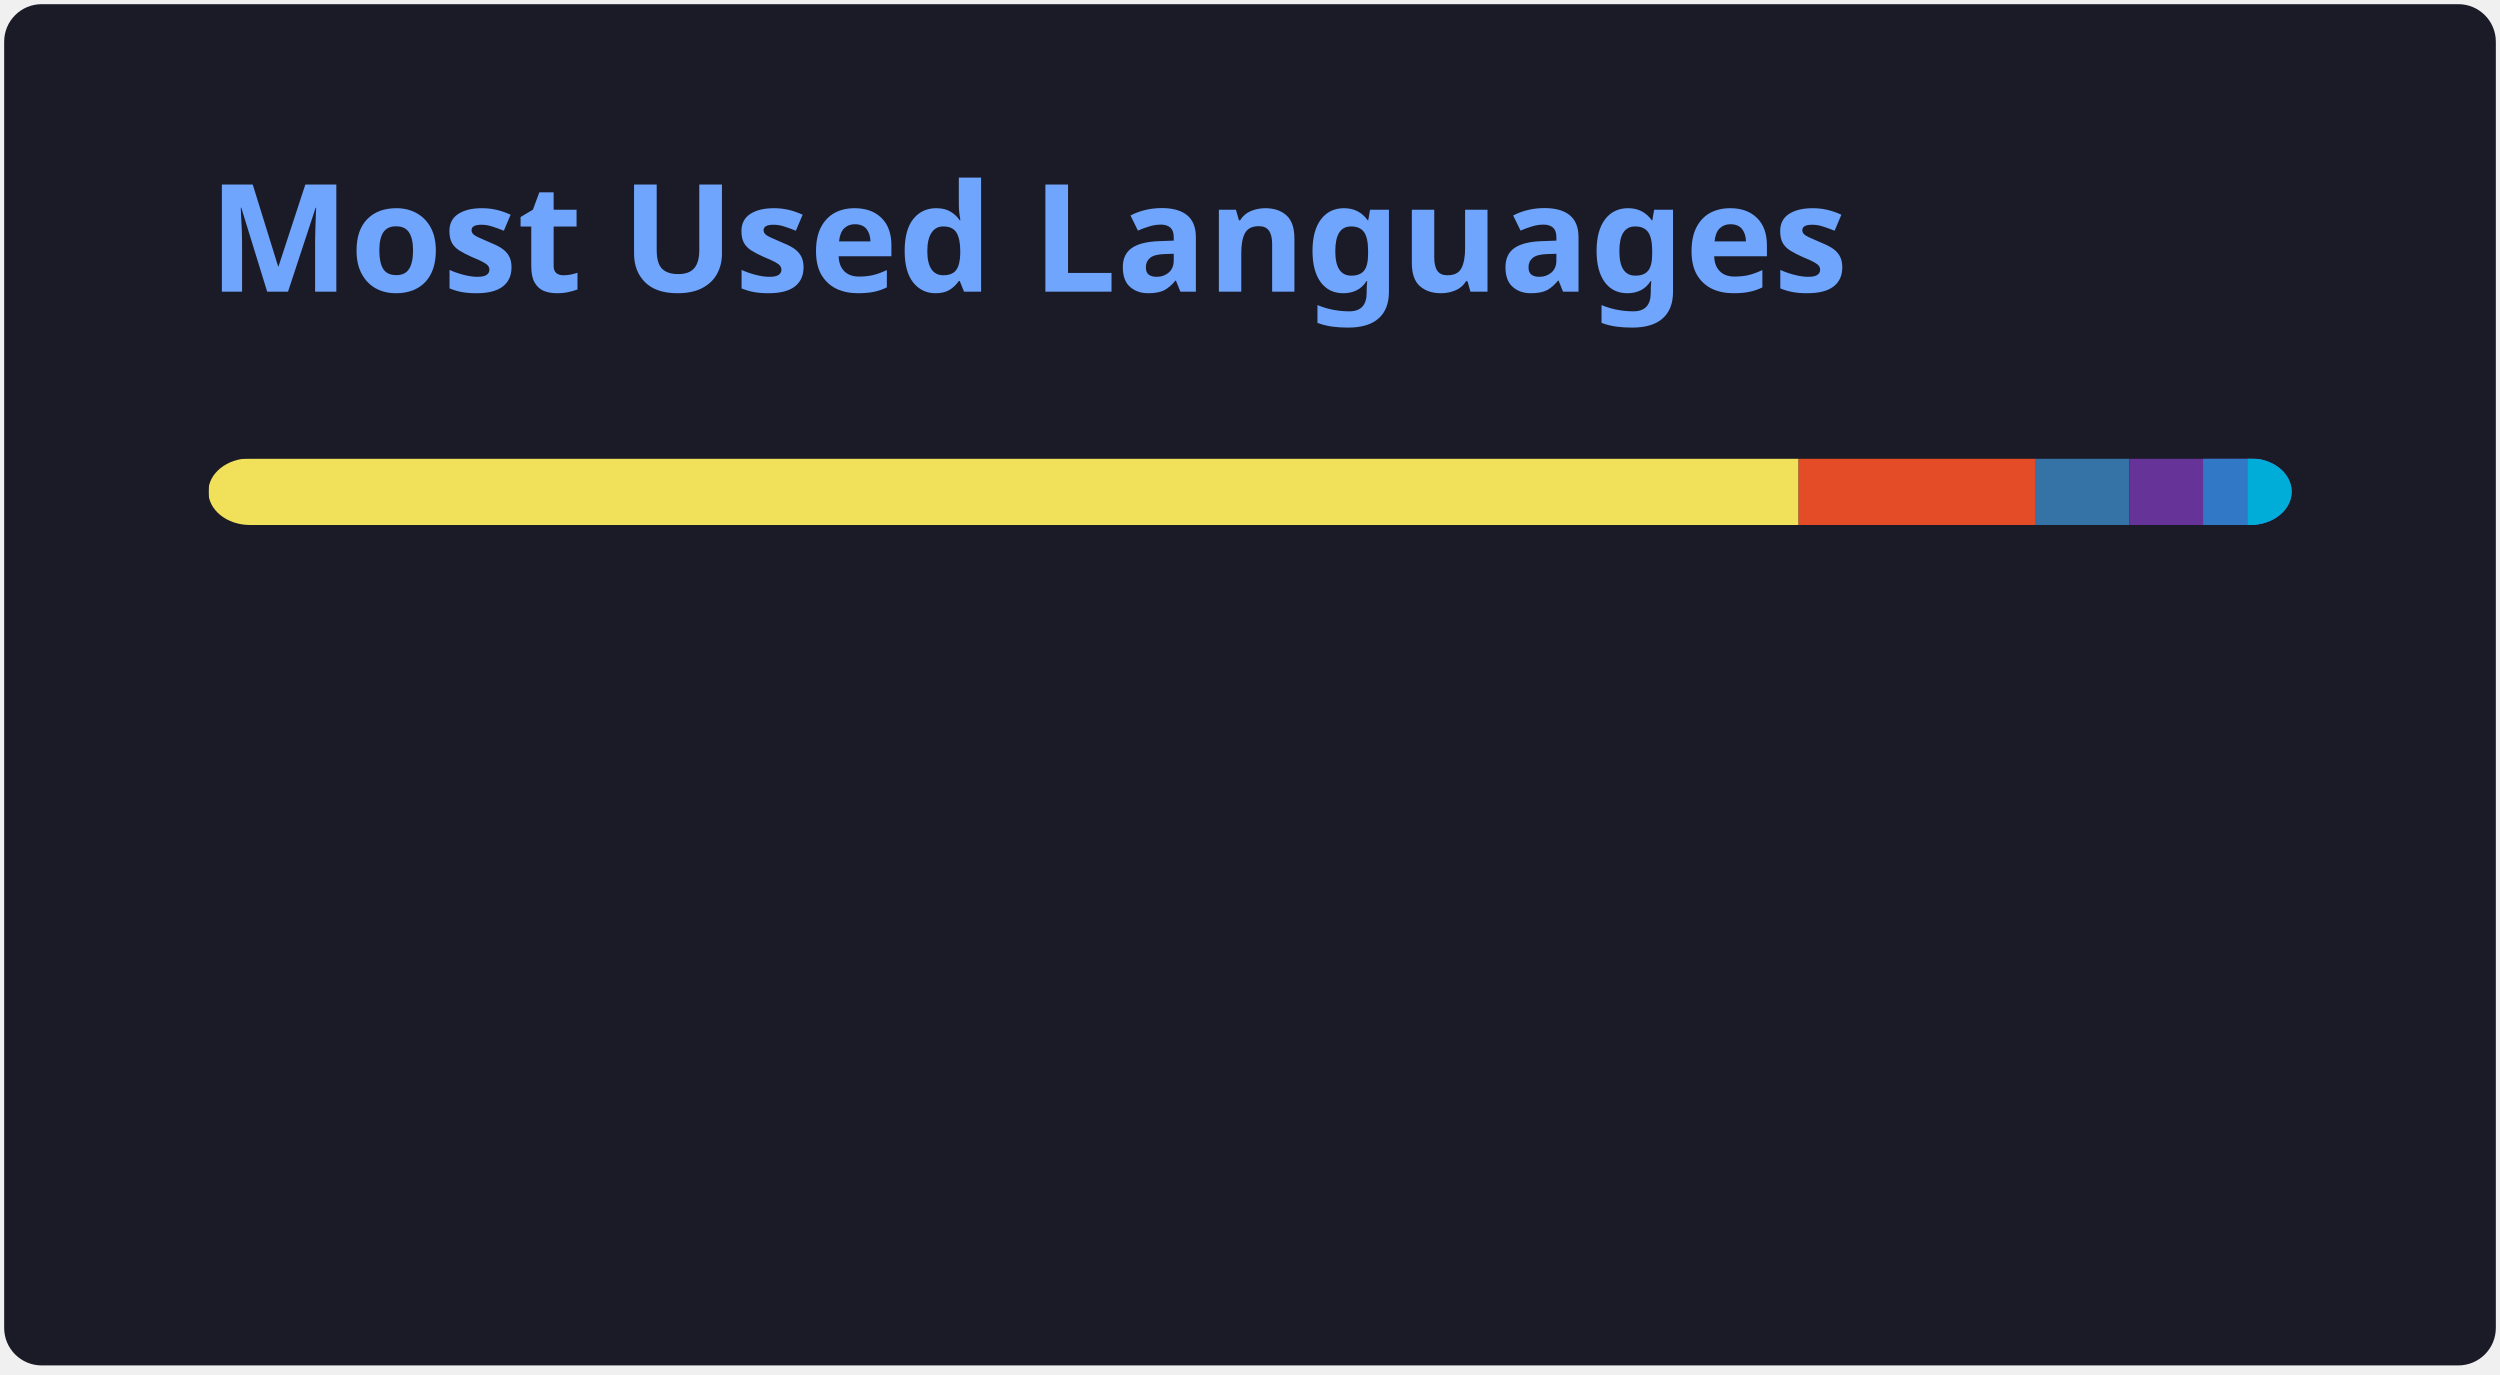
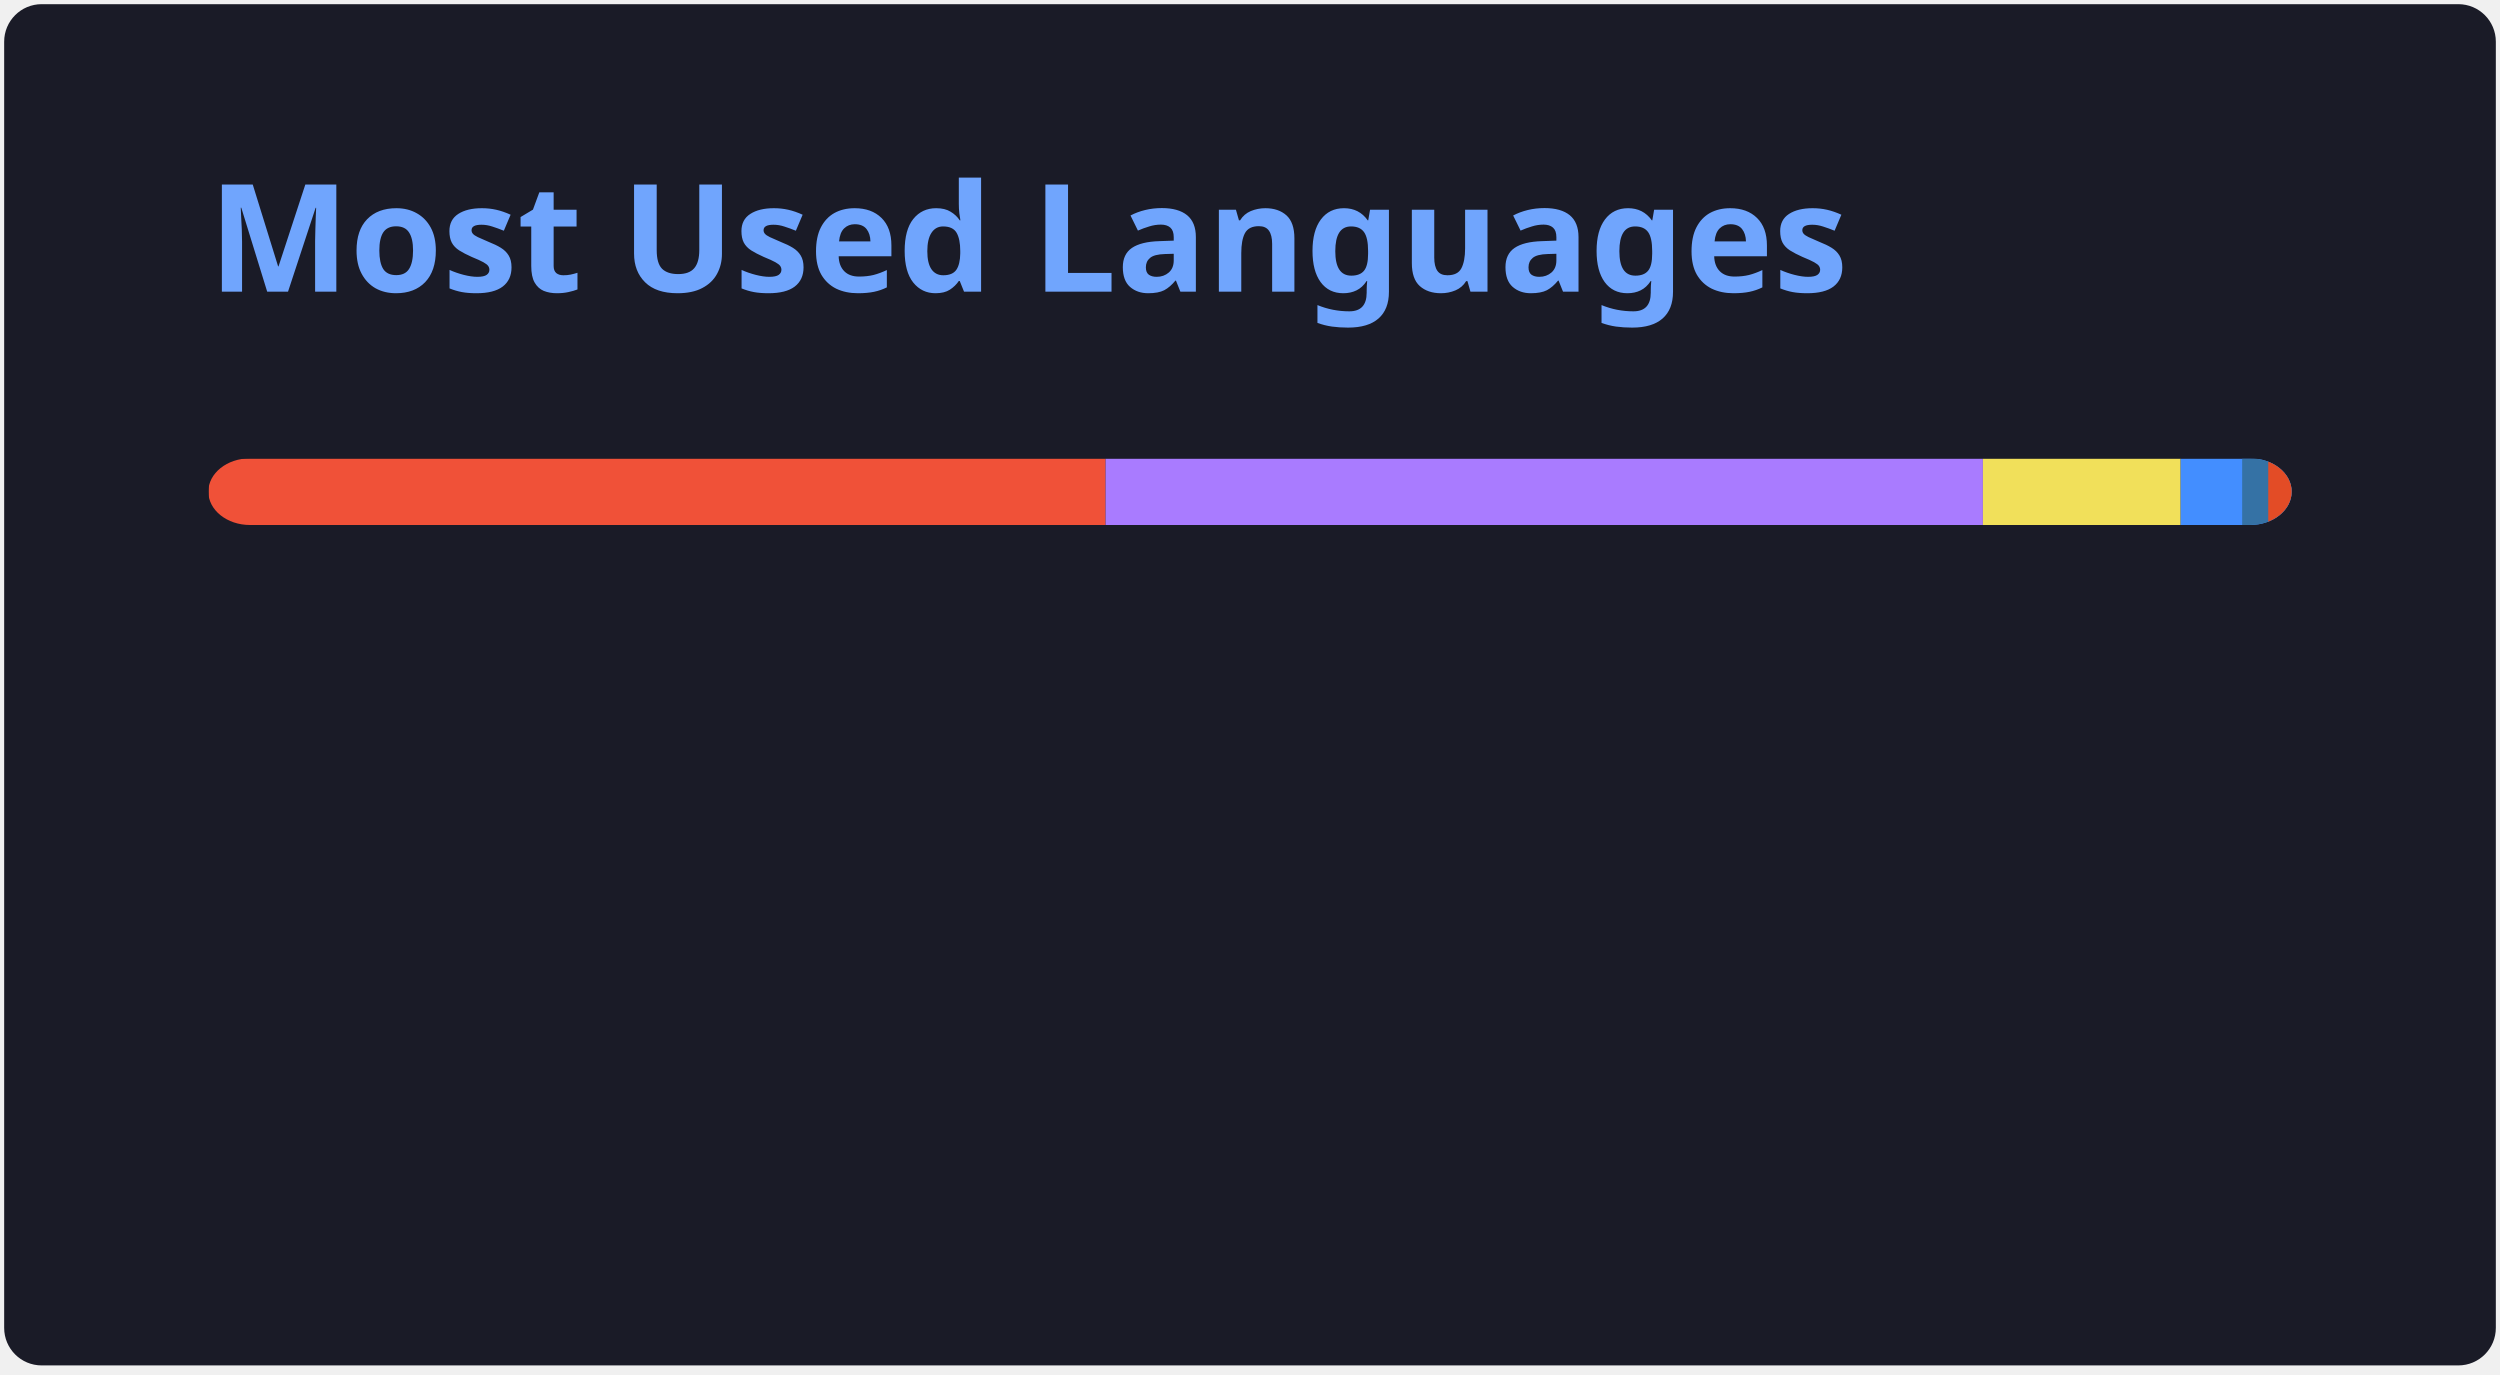
<svg xmlns="http://www.w3.org/2000/svg" width="300" height="165" viewBox="0 0 300 165" fill="none" role="img" aria-labelledby="descId">
  <style>
          .header {
            font: 600 18px 'Segoe UI', Ubuntu, Sans-Serif;
            fill: #70a5fd;
            animation: fadeInAnimation 0.8s ease-in-out forwards;
          }
          @supports(-moz-appearance: auto) {
            /* Selector detects Firefox */
            .header { font-size: 15.5px; }
          }
          
    @keyframes slideInAnimation {
      from {
        width: 0;
      }
      to {
        width: calc(100%-100px);
      }
    }
    @keyframes growWidthAnimation {
      from {
        width: 0;
      }
      to {
        width: 100%;
      }
    }
    .stat {
      font: 600 14px 'Segoe UI', Ubuntu, "Helvetica Neue", Sans-Serif; fill: #38bdae;
    }
    @supports(-moz-appearance: auto) {
      /* Selector detects Firefox */
      .stat { font-size:12px; }
    }
    .bold { font-weight: 700 }
    .lang-name {
      font: 400 11px "Segoe UI", Ubuntu, Sans-Serif;
      fill: #38bdae;
    }
    .stagger {
      opacity: 0;
      animation: fadeInAnimation 0.3s ease-in-out forwards;
    }
    #rect-mask rect{
      animation: slideInAnimation 1s ease-in-out forwards;
    }
    .lang-progress{
      animation: growWidthAnimation 0.6s ease-in-out forwards;
    }
    .progress-background { fill: #ddd; }
    
          

          
      /* Animations */
      @keyframes scaleInAnimation {
        from {
          transform: translate(-5px, 5px) scale(0);
        }
        to {
          transform: translate(-5px, 5px) scale(1);
        }
      }
      @keyframes fadeInAnimation {
        from {
          opacity: 0;
        }
        to {
          opacity: 1;
        }
      }
    
          
        </style>
  <defs>
          
          
        </defs>
  <rect data-testid="card-bg" class="card-bg" x="0.5" y="0.5" rx="4.5" height="99%" stroke="#e4e2e2" width="299" fill="#1a1b27" stroke-opacity="0" />
  <g data-testid="card-title" transform="translate(25, 35)">
    <g transform="translate(0, 0)">
      <text x="0" y="0" class="header" data-testid="header">Most Used Languages</text>
    </g>
  </g>
  <g data-testid="main-card-body" transform="translate(0, 55)">
    <svg data-testid="lang-items" x="25">
      <mask id="rect-mask">
        <rect x="0" y="0" width="250" height="8" fill="white" rx="5" />
      </mask>
-       <rect mask="url(#rect-mask)" data-testid="lang-progress" x="0" y="0" width="190.83" height="8" fill="#f1e05a" />
-       <rect mask="url(#rect-mask)" data-testid="lang-progress" x="190.83" y="0" width="28.47" height="8" fill="#e34c26" />
-       <rect mask="url(#rect-mask)" data-testid="lang-progress" x="219.3" y="0" width="11.23" height="8" fill="#3572A5" />
-       <rect mask="url(#rect-mask)" data-testid="lang-progress" x="230.53" y="0" width="18.84" height="8" fill="#663399" />
-       <rect mask="url(#rect-mask)" data-testid="lang-progress" x="239.37" y="0" width="15.36" height="8" fill="#3178c6" />
-       <rect mask="url(#rect-mask)" data-testid="lang-progress" x="244.73" y="0" width="15.27" height="8" fill="#00ADD8" />
+       <rect mask="url(#rect-mask)" data-testid="lang-progress" x="0" y="0" width="107.67" height="8" fill="#F05138" />
+       <rect mask="url(#rect-mask)" data-testid="lang-progress" x="107.67" y="0" width="105.28" height="8" fill="#A97BFF" />
+       <rect mask="url(#rect-mask)" data-testid="lang-progress" x="212.95" y="0" width="23.73" height="8" fill="#f1e05a" />
+       <rect mask="url(#rect-mask)" data-testid="lang-progress" x="236.68" y="0" width="17.38" height="8" fill="#438eff" />
+       <rect mask="url(#rect-mask)" data-testid="lang-progress" x="244.06" y="0" width="13.13" height="8" fill="#3572A5" />
+       <rect mask="url(#rect-mask)" data-testid="lang-progress" x="247.19" y="0" width="12.82" height="8" fill="#e34c26" />
      <g transform="translate(0, 25)">
        <g transform="translate(0, 0)">
          <g transform="translate(0, 0)">
            <g class="stagger" style="animation-delay: 450ms">
-               <circle cx="5" cy="6" r="5" fill="#f1e05a" />
+               <circle cx="5" cy="6" r="5" fill="#F05138" />
              <text data-testid="lang-name" x="15" y="10" class="lang-name">
-         JavaScript 76.33%
+         Swift 43.07%
      </text>
            </g>
          </g>
          <g transform="translate(0, 25)">
            <g class="stagger" style="animation-delay: 600ms">
-               <circle cx="5" cy="6" r="5" fill="#e34c26" />
+               <circle cx="5" cy="6" r="5" fill="#A97BFF" />
              <text data-testid="lang-name" x="15" y="10" class="lang-name">
-         HTML 11.39%
+         Kotlin 42.11%
      </text>
            </g>
          </g>
          <g transform="translate(0, 50)">
            <g class="stagger" style="animation-delay: 750ms">
-               <circle cx="5" cy="6" r="5" fill="#3572A5" />
+               <circle cx="5" cy="6" r="5" fill="#f1e05a" />
              <text data-testid="lang-name" x="15" y="10" class="lang-name">
-         Python 4.49%
+         JavaScript 9.49%
      </text>
            </g>
          </g>
        </g>
        <g transform="translate(150, 0)">
          <g transform="translate(0, 0)">
            <g class="stagger" style="animation-delay: 450ms">
-               <circle cx="5" cy="6" r="5" fill="#663399" />
+               <circle cx="5" cy="6" r="5" fill="#438eff" />
              <text data-testid="lang-name" x="15" y="10" class="lang-name">
-         CSS 3.54%
+         Objective-C 2.95%
      </text>
            </g>
          </g>
          <g transform="translate(0, 25)">
            <g class="stagger" style="animation-delay: 600ms">
-               <circle cx="5" cy="6" r="5" fill="#3178c6" />
+               <circle cx="5" cy="6" r="5" fill="#3572A5" />
              <text data-testid="lang-name" x="15" y="10" class="lang-name">
-         TypeScript 2.15%
+         Python 1.25%
      </text>
            </g>
          </g>
          <g transform="translate(0, 50)">
            <g class="stagger" style="animation-delay: 750ms">
-               <circle cx="5" cy="6" r="5" fill="#00ADD8" />
+               <circle cx="5" cy="6" r="5" fill="#e34c26" />
              <text data-testid="lang-name" x="15" y="10" class="lang-name">
-         Go 2.11%
+         HTML 1.13%
      </text>
            </g>
          </g>
        </g>
      </g>
    </svg>
  </g>
</svg>
